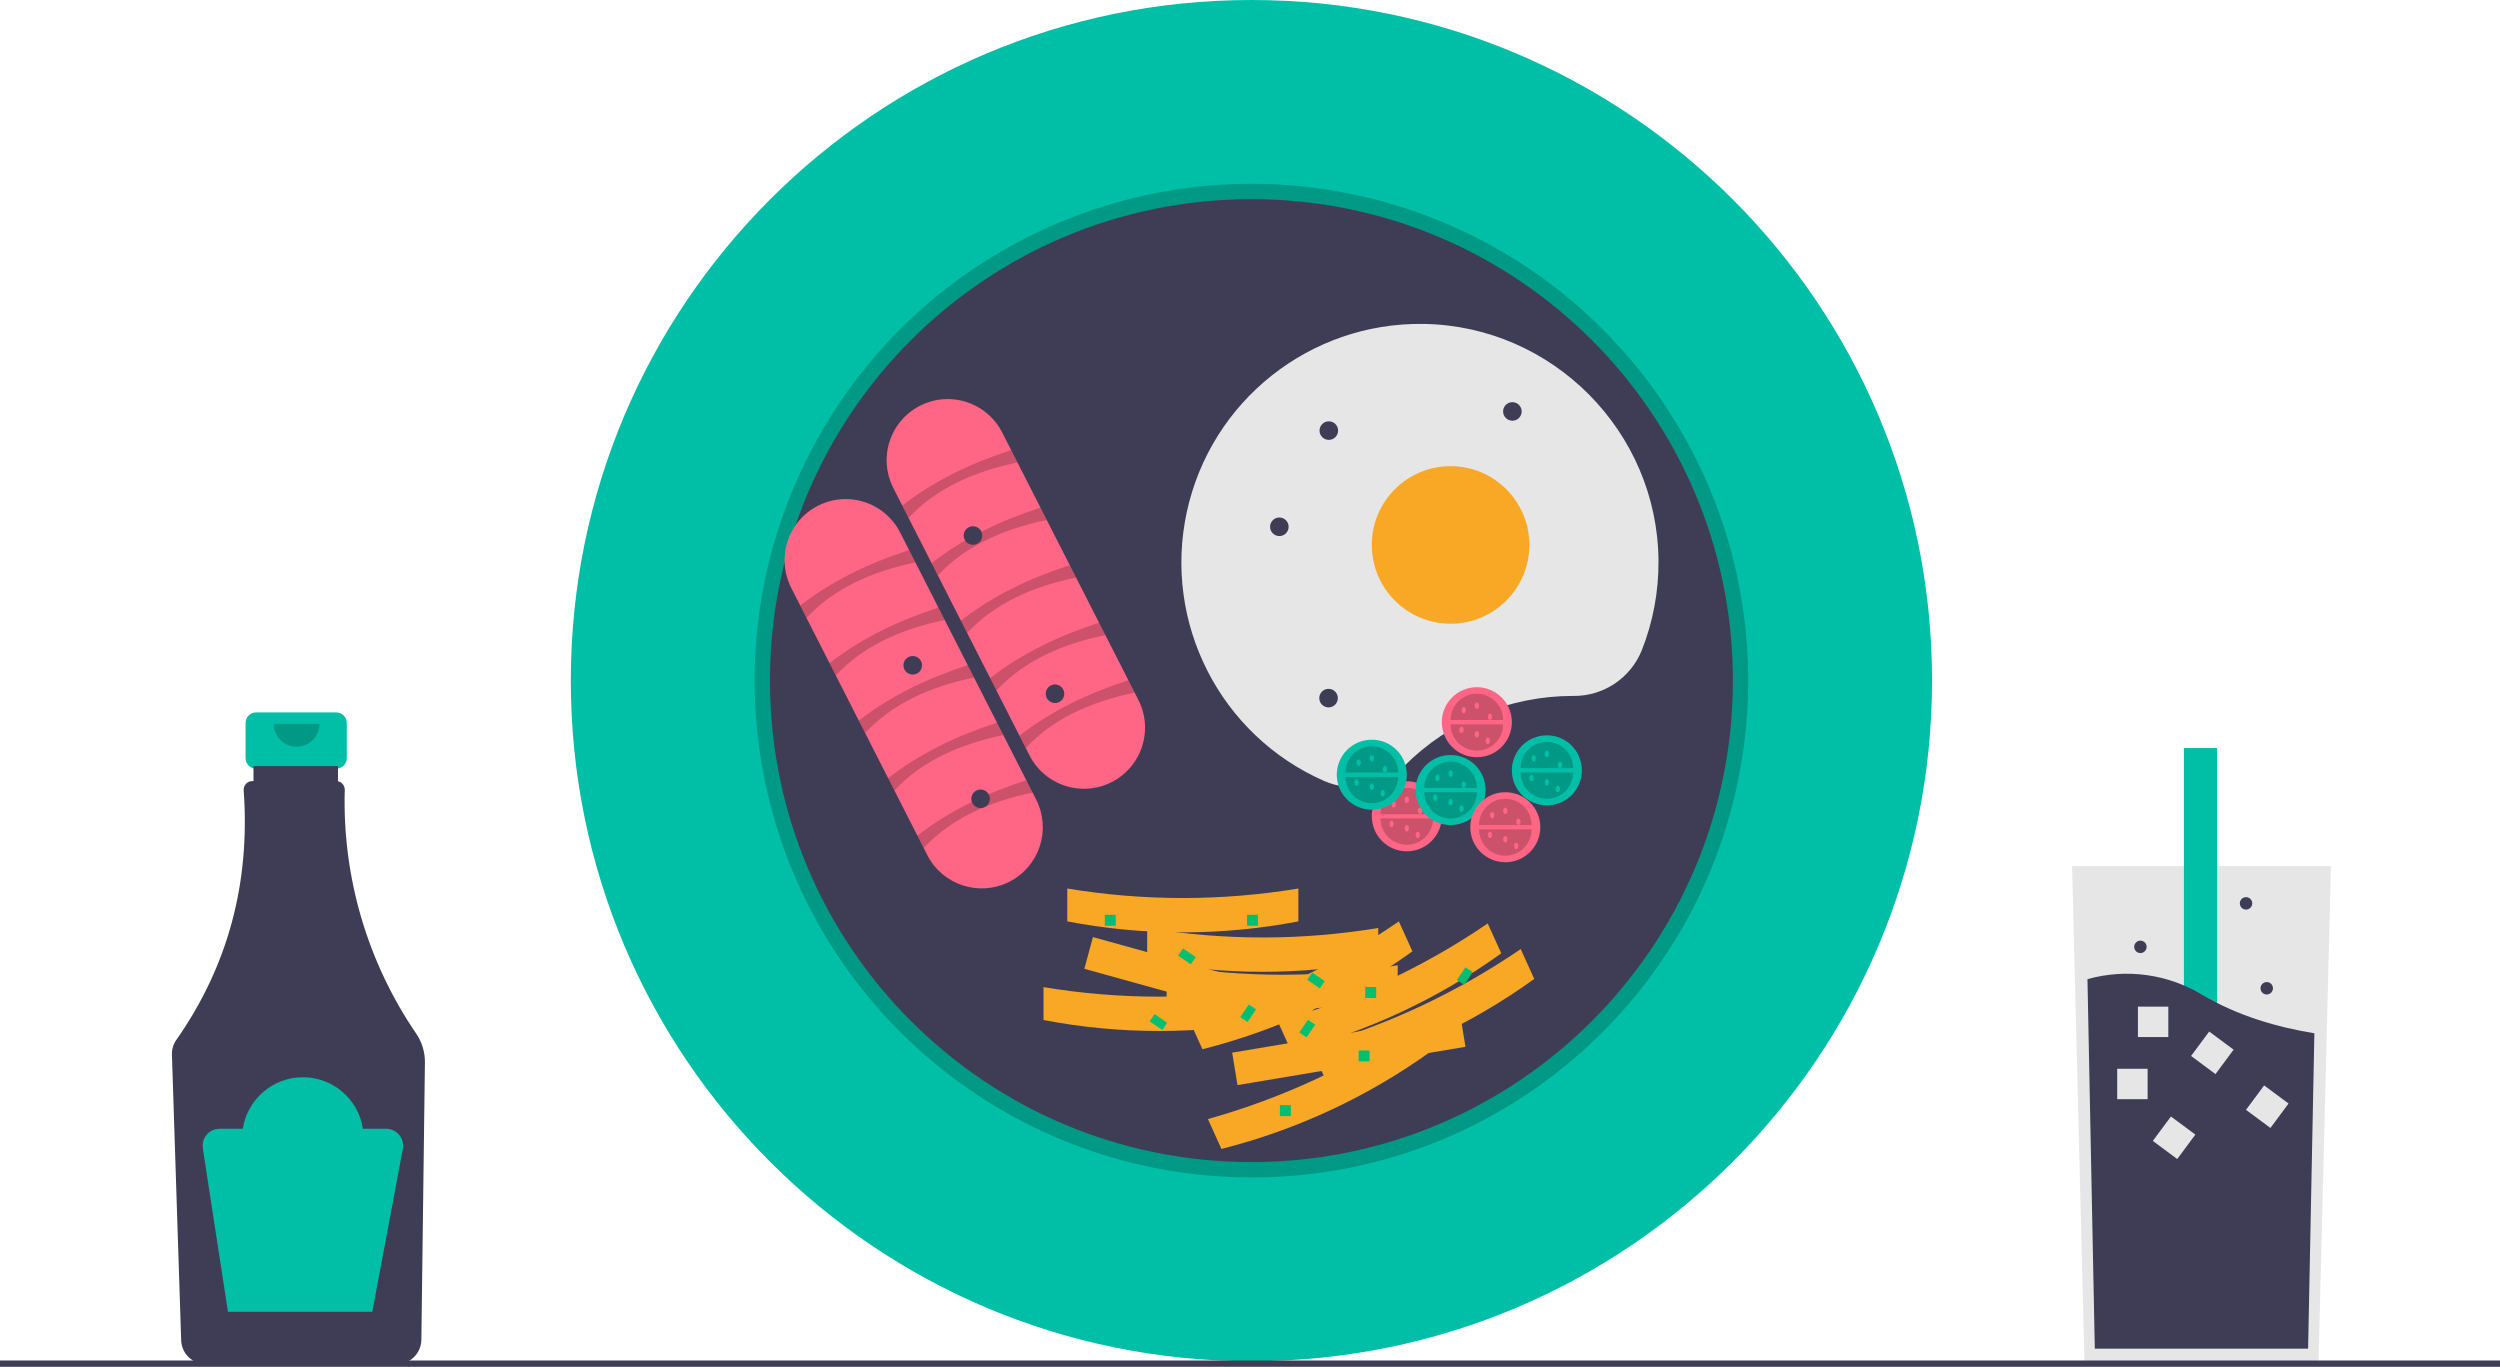
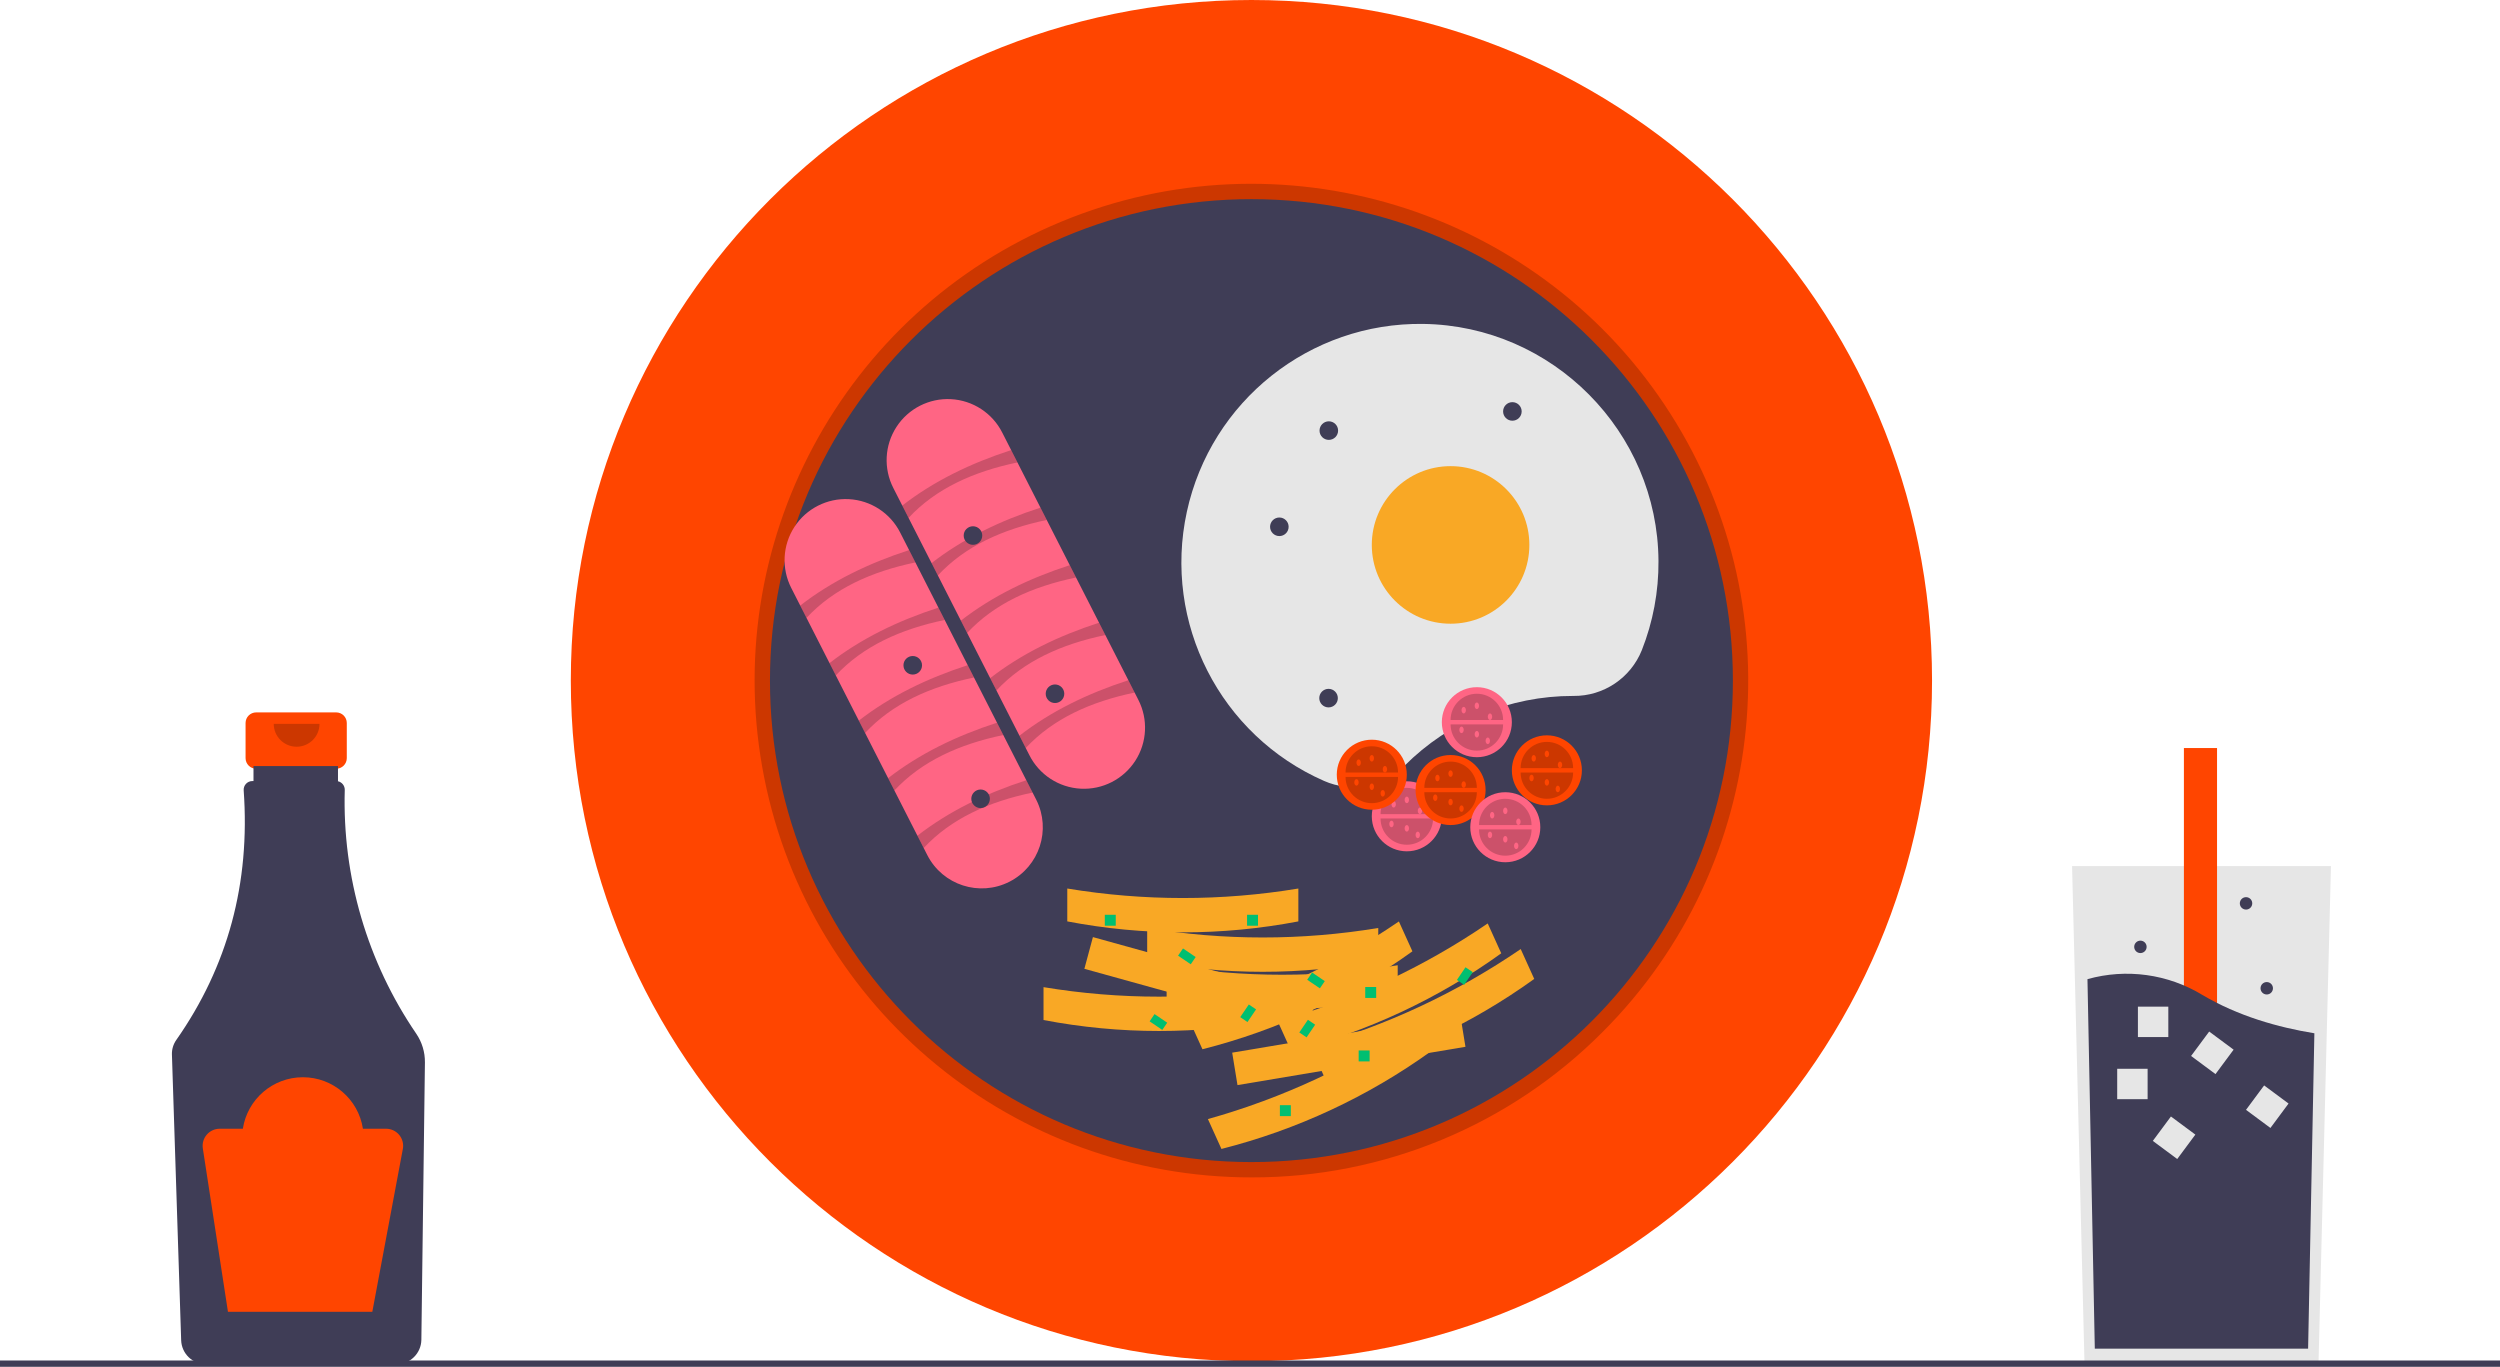
<svg xmlns="http://www.w3.org/2000/svg" id="e8a6e089-f0a2-4336-8fc5-733c88302415" data-name="Layer 1" width="888" height="485.489" viewBox="0 0 888 485.489">
-   <path d="M275.412,460.3H246.993a3.768,3.768,0,0,0-3.768,3.768v12.474a3.768,3.768,0,0,0,3.768,3.768h4.709V499h19V480.31h4.709a3.768,3.768,0,0,0,3.768-3.768V464.068A3.768,3.768,0,0,0,275.412,460.3Z" transform="translate(-156 -207.2555)" fill="#00bfa6" />
+   <path d="M275.412,460.3H246.993a3.768,3.768,0,0,0-3.768,3.768v12.474a3.768,3.768,0,0,0,3.768,3.768h4.709V499h19V480.31h4.709a3.768,3.768,0,0,0,3.768-3.768V464.068A3.768,3.768,0,0,0,275.412,460.3Z" transform="translate(-156 -207.2555)" fill="#ff4500" />
  <path d="M303.877,574.461a146.105,146.105,0,0,1-25.418-86.624,3.081,3.081,0,0,0-2.405-3.075V479.372H246.039v5.315h-.414a3.08,3.08,0,0,0-3.067,3.308q3.547,49.442-23.954,88.677a8.487,8.487,0,0,0-1.536,5.144l3.282,101.518a8.788,8.788,0,0,0,8.713,8.482h67.887a8.791,8.791,0,0,0,8.718-8.632l1.265-98.566A17.789,17.789,0,0,0,303.877,574.461Z" transform="translate(-156 -207.2555)" fill="#3f3d56" />
  <path d="M269.488,464.365a8.129,8.129,0,0,1-16.258,0" transform="translate(-156 -207.2555)" opacity="0.2" />
-   <path d="M293.13,608.182h-8.221a21.576,21.576,0,0,0-42.649,0h-8.221a6.067,6.067,0,0,0-5.996,6.989l8.929,58.041h51.274l10.846-57.846A6.067,6.067,0,0,0,293.13,608.182Z" transform="translate(-156 -207.2555)" fill="#00bfa6" />
+   <path d="M293.13,608.182h-8.221a21.576,21.576,0,0,0-42.649,0h-8.221a6.067,6.067,0,0,0-5.996,6.989l8.929,58.041h51.274l10.846-57.846A6.067,6.067,0,0,0,293.13,608.182Z" transform="translate(-156 -207.2555)" fill="#ff4500" />
  <polygon points="827.952 307.634 825.98 386.448 823.538 484.181 740.414 484.181 737.552 369.675 736 307.634 827.952 307.634" fill="#e6e6e6" />
-   <rect x="775.723" y="265.704" width="11.77" height="155.95" fill="#00bfa6" />
+   <rect x="775.723" y="265.704" width="11.77" height="155.95" fill="#ff4500" />
  <path d="M978.067,574.275l-2.226,112.02H900.074l-2.608-131.244a51.634,51.634,0,0,1,40.827,5.615C950.952,568.154,965.173,572.184,978.067,574.275Z" transform="translate(-156 -207.2555)" fill="#3f3d56" />
  <rect x="752.031" y="379.63" width="10.8" height="10.8" fill="#e6e6e6" />
  <rect x="759.387" y="357.562" width="10.8" height="10.8" fill="#e6e6e6" />
  <rect x="936.424" y="575.816" width="10.8" height="10.8" transform="translate(375.5752 -653.9211) rotate(36.56259)" fill="#e6e6e6" />
  <rect x="955.937" y="594.951" width="10.8" height="10.8" transform="translate(390.8143 -661.7792) rotate(36.56259)" fill="#e6e6e6" />
  <rect x="922.834" y="605.986" width="10.8" height="10.8" transform="translate(390.873 -639.8885) rotate(36.56259)" fill="#e6e6e6" />
  <circle cx="805.148" cy="351.035" r="2.207" fill="#3f3d56" />
  <circle cx="760.275" cy="336.323" r="2.207" fill="#3f3d56" />
  <circle cx="797.792" cy="320.875" r="2.207" fill="#3f3d56" />
-   <circle cx="444.508" cy="241.754" r="241.754" fill="#00bfa6" />
+   <circle cx="444.508" cy="241.754" r="241.754" fill="#ff4500" />
  <path d="M600.508,625.467a176.456,176.456,0,1,1,124.774-51.683A175.304,175.304,0,0,1,600.508,625.467Zm0-342.031c-91.298,0-165.574,74.276-165.574,165.574,0,91.298,74.276,165.574,165.574,165.574,91.298,0,165.574-74.277,165.574-165.574C766.082,357.711,691.806,283.435,600.508,283.435Z" transform="translate(-156 -207.2555)" opacity="0.2" />
  <circle cx="444.508" cy="241.754" r="171.016" fill="#3f3d56" />
  <path d="M473.327,380.627a21.704,21.704,0,1,1,38.681-19.698l48.316,94.878a21.704,21.704,0,1,1-38.681,19.698Z" transform="translate(-156 -207.2555)" fill="#ff6584" />
  <path d="M478.717,391.21l-2.23-4.379c11.129-8.647,24.198-15.007,38.681-19.698l2.23,4.379C501.722,374.776,488.386,380.817,478.717,391.21Z" transform="translate(-156 -207.2555)" opacity="0.2" />
  <path d="M489.123,411.645l-2.23-4.379c11.129-8.647,24.198-15.007,38.681-19.698l2.23,4.379C512.129,395.211,498.793,401.252,489.123,411.645Z" transform="translate(-156 -207.2555)" opacity="0.2" />
  <path d="M499.53,432.081l-2.23-4.379c11.129-8.647,24.198-15.007,38.681-19.698l2.23,4.379C522.535,415.647,509.199,421.688,499.53,432.081Z" transform="translate(-156 -207.2555)" opacity="0.2" />
  <path d="M509.936,452.516l-2.23-4.379c11.129-8.647,24.198-15.007,38.681-19.698l2.23,4.379C532.942,436.082,519.606,442.123,509.936,452.516Z" transform="translate(-156 -207.2555)" opacity="0.2" />
  <path d="M520.343,472.951l-2.23-4.379c11.129-8.647,24.198-15.007,38.681-19.698l2.23,4.379C543.349,456.517,530.013,462.558,520.343,472.951Z" transform="translate(-156 -207.2555)" opacity="0.2" />
  <path d="M437.079,416.146a21.704,21.704,0,1,1,38.681-19.698l48.316,94.878a21.704,21.704,0,0,1-38.681,19.698Z" transform="translate(-156 -207.2555)" fill="#ff6584" />
  <path d="M442.468,426.729l-2.23-4.379c11.129-8.647,24.198-15.007,38.681-19.698l2.23,4.379C465.474,410.295,452.138,416.336,442.468,426.729Z" transform="translate(-156 -207.2555)" opacity="0.2" />
  <path d="M452.875,447.164l-2.23-4.379c11.129-8.647,24.198-15.007,38.681-19.698l2.23,4.379C475.881,430.73,462.544,436.771,452.875,447.164Z" transform="translate(-156 -207.2555)" opacity="0.2" />
  <path d="M463.281,467.6l-2.23-4.379c11.129-8.647,24.198-15.007,38.681-19.698l2.23,4.379C486.287,451.166,472.951,457.207,463.281,467.6Z" transform="translate(-156 -207.2555)" opacity="0.2" />
  <path d="M473.688,488.035l-2.23-4.379c11.129-8.647,24.198-15.007,38.681-19.698l2.23,4.379C496.694,471.601,483.358,477.642,473.688,488.035Z" transform="translate(-156 -207.2555)" opacity="0.2" />
  <path d="M484.095,508.47l-2.23-4.379c11.129-8.647,24.198-15.007,38.681-19.698l2.23,4.379C507.1,492.036,493.764,498.077,484.095,508.47Z" transform="translate(-156 -207.2555)" opacity="0.2" />
  <path d="M714.778,454.451l.153 0a25.888,25.888,0,0,0,24.239-16.236,84.503,84.503,0,0,0,5.923-31.694c-.271-45.911-37.622-83.575-83.529-84.21a84.744,84.744,0,0,0-35.277,162.32,25.667,25.667,0,0,0,28.506-5.286A84.458,84.458,0,0,1,714.778,454.451Z" transform="translate(-156 -207.2555)" fill="#e6e6e6" />
  <circle cx="515.246" cy="193.559" r="27.984" fill="#f9a825" />
  <circle cx="454.426" cy="187.115" r="3.297" fill="#3f3d56" />
  <circle cx="345.598" cy="190.225" r="3.297" fill="#3f3d56" />
  <circle cx="471.996" cy="152.949" r="3.297" fill="#3f3d56" />
  <circle cx="471.902" cy="247.973" r="3.297" fill="#3f3d56" />
  <circle cx="537.199" cy="146.141" r="3.297" fill="#3f3d56" />
  <circle cx="324.207" cy="236.313" r="3.297" fill="#3f3d56" />
  <circle cx="348.305" cy="283.731" r="3.297" fill="#3f3d56" />
  <circle cx="499.7" cy="289.949" r="12.438" fill="#ff6584" />
  <path d="M665.028,497.982a9.328,9.328,0,0,1-18.656,0" transform="translate(-156 -207.2555)" opacity="0.2" />
  <path d="M646.371,496.428a9.328,9.328,0,0,1,18.656,0" transform="translate(-156 -207.2555)" opacity="0.2" />
  <ellipse cx="495.035" cy="285.674" rx="0.777" ry="1.166" fill="#ff6584" />
  <ellipse cx="499.7" cy="284.119" rx="0.777" ry="1.166" fill="#ff6584" />
  <ellipse cx="499.7" cy="294.225" rx="0.777" ry="1.166" fill="#ff6584" />
  <ellipse cx="504.364" cy="288.006" rx="0.777" ry="1.166" fill="#ff6584" />
  <ellipse cx="503.586" cy="296.557" rx="0.777" ry="1.166" fill="#ff6584" />
  <ellipse cx="494.258" cy="292.67" rx="0.777" ry="1.166" fill="#ff6584" />
  <circle cx="524.575" cy="256.524" r="12.438" fill="#ff6584" />
  <path d="M689.903,464.556a9.328,9.328,0,0,1-18.656,0" transform="translate(-156 -207.2555)" opacity="0.2" />
  <path d="M671.246,463.002a9.328,9.328,0,0,1,18.656,0" transform="translate(-156 -207.2555)" opacity="0.2" />
  <ellipse cx="519.91" cy="252.248" rx="0.777" ry="1.166" fill="#ff6584" />
  <ellipse cx="524.575" cy="250.693" rx="0.777" ry="1.166" fill="#ff6584" />
  <ellipse cx="524.575" cy="260.799" rx="0.777" ry="1.166" fill="#ff6584" />
  <ellipse cx="529.239" cy="254.58" rx="0.777" ry="1.166" fill="#ff6584" />
  <ellipse cx="528.461" cy="263.131" rx="0.777" ry="1.166" fill="#ff6584" />
  <ellipse cx="519.133" cy="259.244" rx="0.777" ry="1.166" fill="#ff6584" />
-   <circle cx="549.45" cy="273.625" r="12.438" fill="#00bfa6" />
+   <circle cx="549.45" cy="273.625" r="12.438" fill="#ff4500" />
  <path d="M714.778,481.658a9.328,9.328,0,0,1-18.656,0" transform="translate(-156 -207.2555)" opacity="0.2" />
  <path d="M696.121,480.103a9.328,9.328,0,0,1,18.656,0" transform="translate(-156 -207.2555)" opacity="0.2" />
-   <ellipse cx="544.785" cy="269.35" rx="0.777" ry="1.166" fill="#00bfa6" />
-   <ellipse cx="549.45" cy="267.795" rx="0.777" ry="1.166" fill="#00bfa6" />
-   <ellipse cx="549.45" cy="277.901" rx="0.777" ry="1.166" fill="#00bfa6" />
-   <ellipse cx="554.114" cy="271.682" rx="0.777" ry="1.166" fill="#00bfa6" />
-   <ellipse cx="553.336" cy="280.233" rx="0.777" ry="1.166" fill="#00bfa6" />
-   <ellipse cx="544.008" cy="276.346" rx="0.777" ry="1.166" fill="#00bfa6" />
-   <circle cx="487.262" cy="275.18" r="12.438" fill="#00bfa6" />
+   <ellipse cx="544.785" cy="269.35" rx="0.777" ry="1.166" fill="#ff4500" />
+   <ellipse cx="549.45" cy="267.795" rx="0.777" ry="1.166" fill="#ff4500" />
+   <ellipse cx="549.45" cy="277.901" rx="0.777" ry="1.166" fill="#ff4500" />
+   <ellipse cx="554.114" cy="271.682" rx="0.777" ry="1.166" fill="#ff4500" />
+   <ellipse cx="553.336" cy="280.233" rx="0.777" ry="1.166" fill="#ff4500" />
+   <ellipse cx="544.008" cy="276.346" rx="0.777" ry="1.166" fill="#ff4500" />
+   <circle cx="487.262" cy="275.18" r="12.438" fill="#ff4500" />
  <path d="M652.59,483.213a9.328,9.328,0,0,1-18.656,0" transform="translate(-156 -207.2555)" opacity="0.2" />
  <path d="M633.934,481.658a9.328,9.328,0,0,1,18.656,0" transform="translate(-156 -207.2555)" opacity="0.2" />
-   <ellipse cx="482.598" cy="270.904" rx="0.777" ry="1.166" fill="#00bfa6" />
-   <ellipse cx="487.262" cy="269.35" rx="0.777" ry="1.166" fill="#00bfa6" />
-   <ellipse cx="487.262" cy="279.455" rx="0.777" ry="1.166" fill="#00bfa6" />
-   <ellipse cx="491.926" cy="273.236" rx="0.777" ry="1.166" fill="#00bfa6" />
-   <ellipse cx="491.149" cy="281.787" rx="0.777" ry="1.166" fill="#00bfa6" />
-   <ellipse cx="481.821" cy="277.901" rx="0.777" ry="1.166" fill="#00bfa6" />
-   <circle cx="515.246" cy="280.621" r="12.438" fill="#00bfa6" />
+   <ellipse cx="482.598" cy="270.904" rx="0.777" ry="1.166" fill="#ff4500" />
+   <ellipse cx="487.262" cy="269.35" rx="0.777" ry="1.166" fill="#ff4500" />
+   <ellipse cx="487.262" cy="279.455" rx="0.777" ry="1.166" fill="#ff4500" />
+   <ellipse cx="491.926" cy="273.236" rx="0.777" ry="1.166" fill="#ff4500" />
+   <ellipse cx="491.149" cy="281.787" rx="0.777" ry="1.166" fill="#ff4500" />
+   <ellipse cx="481.821" cy="277.901" rx="0.777" ry="1.166" fill="#ff4500" />
+   <circle cx="515.246" cy="280.621" r="12.438" fill="#ff4500" />
  <path d="M680.575,488.654a9.328,9.328,0,1,1-18.656,0" transform="translate(-156 -207.2555)" opacity="0.2" />
  <path d="M661.918,487.099a9.328,9.328,0,1,1,18.656,0" transform="translate(-156 -207.2555)" opacity="0.2" />
-   <ellipse cx="510.582" cy="276.346" rx="0.777" ry="1.166" fill="#00bfa6" />
-   <ellipse cx="515.246" cy="274.791" rx="0.777" ry="1.166" fill="#00bfa6" />
-   <ellipse cx="515.246" cy="284.897" rx="0.777" ry="1.166" fill="#00bfa6" />
-   <ellipse cx="519.91" cy="278.678" rx="0.777" ry="1.166" fill="#00bfa6" />
-   <ellipse cx="519.133" cy="287.229" rx="0.777" ry="1.166" fill="#00bfa6" />
-   <ellipse cx="509.805" cy="283.342" rx="0.777" ry="1.166" fill="#00bfa6" />
+   <ellipse cx="510.582" cy="276.346" rx="0.777" ry="1.166" fill="#ff4500" />
+   <ellipse cx="515.246" cy="274.791" rx="0.777" ry="1.166" fill="#ff4500" />
+   <ellipse cx="515.246" cy="284.897" rx="0.777" ry="1.166" fill="#ff4500" />
+   <ellipse cx="519.91" cy="278.678" rx="0.777" ry="1.166" fill="#ff4500" />
+   <ellipse cx="519.133" cy="287.229" rx="0.777" ry="1.166" fill="#ff4500" />
+   <ellipse cx="509.805" cy="283.342" rx="0.777" ry="1.166" fill="#ff4500" />
  <circle cx="534.68" cy="293.836" r="12.438" fill="#ff6584" />
  <path d="M700.008,501.869a9.328,9.328,0,1,1-18.656,0" transform="translate(-156 -207.2555)" opacity="0.2" />
  <path d="M681.352,500.314a9.328,9.328,0,1,1,18.656,0" transform="translate(-156 -207.2555)" opacity="0.2" />
  <ellipse cx="530.016" cy="289.561" rx="0.777" ry="1.166" fill="#ff6584" />
  <ellipse cx="534.68" cy="288.006" rx="0.777" ry="1.166" fill="#ff6584" />
  <ellipse cx="534.68" cy="298.111" rx="0.777" ry="1.166" fill="#ff6584" />
  <ellipse cx="539.344" cy="291.893" rx="0.777" ry="1.166" fill="#ff6584" />
  <ellipse cx="538.567" cy="300.443" rx="0.777" ry="1.166" fill="#ff6584" />
  <ellipse cx="529.239" cy="296.557" rx="0.777" ry="1.166" fill="#ff6584" />
  <circle cx="374.734" cy="246.418" r="3.297" fill="#3f3d56" />
  <polygon points="464.345 366.08 385.17 344.123 388.203 332.857 467.378 354.815 464.345 366.08" fill="#f9a825" />
  <path d="M608.738,569.57a218.268,218.268,0,0,1-82.078,0V557.892a250.991,250.991,0,0,0,82.078,0Z" transform="translate(-156 -207.2555)" fill="#f9a825" />
  <path d="M617.176,534.536a218.268,218.268,0,0,1-82.078,0V522.857a250.992,250.992,0,0,0,82.078,0Z" transform="translate(-156 -207.2555)" fill="#f9a825" />
  <path d="M645.558,548.549a218.268,218.268,0,0,1-82.078,0v-11.678a250.992,250.992,0,0,0,82.078,0Z" transform="translate(-156 -207.2555)" fill="#f9a825" />
  <path d="M652.462,561.785a218.268,218.268,0,0,1-82.078,0v-11.678a250.992,250.992,0,0,0,82.078,0Z" transform="translate(-156 -207.2555)" fill="#f9a825" />
  <polygon points="520.531 371.824 439.554 385.426 437.676 373.904 518.652 360.302 520.531 371.824" fill="#f9a825" />
  <path d="M664.435,580.577a219.97,219.97,0,0,1-74.58,34.784l-4.804-10.612a252.954,252.954,0,0,0,74.58-34.784Z" transform="translate(-156 -207.2555)" fill="#f9a825" />
  <path d="M657.689,545.166a219.97,219.97,0,0,1-74.58,34.784l-4.804-10.612a252.954,252.954,0,0,0,74.58-34.784Z" transform="translate(-156 -207.2555)" fill="#f9a825" />
  <path d="M689.243,545.872a219.97,219.97,0,0,1-74.58,34.784l-4.804-10.612a252.955,252.955,0,0,0,74.58-34.784Z" transform="translate(-156 -207.2555)" fill="#f9a825" />
  <path d="M700.962,554.972a219.97,219.97,0,0,1-74.58,34.784L621.577,579.145a252.954,252.954,0,0,0,74.58-34.784Z" transform="translate(-156 -207.2555)" fill="#f9a825" />
  <rect x="442.953" y="324.93" width="3.887" height="3.887" fill="#00bf71" />
  <rect x="454.614" y="392.559" width="3.887" height="3.887" fill="#00bf71" />
  <rect x="392.426" y="324.93" width="3.887" height="3.887" fill="#00bf71" />
  <rect x="482.598" y="373.125" width="3.887" height="3.887" fill="#00bf71" />
  <rect x="484.93" y="350.582" width="3.887" height="3.887" fill="#00bf71" />
  <rect x="574.856" y="545.4" width="5.441" height="3.109" transform="translate(250.708 -437.1907) rotate(34.15572)" fill="#00bf71" />
  <rect x="620.719" y="553.951" width="5.441" height="3.109" transform="translate(263.4195 -461.4654) rotate(34.15572)" fill="#00bf71" />
  <rect x="564.75" y="568.721" width="5.441" height="3.109" transform="translate(262.058 -427.4946) rotate(34.15572)" fill="#00bf71" />
  <rect x="596.621" y="565.611" width="5.441" height="3.109" transform="translate(1249.177 182.3778) rotate(124.1557)" fill="#00bf71" />
  <rect x="617.61" y="571.053" width="5.441" height="3.109" transform="translate(1286.452 173.5061) rotate(124.1557)" fill="#00bf71" />
  <rect x="673.578" y="552.396" width="5.441" height="3.109" transform="matrix(-0.56144, 0.82751, -0.82751, -0.56144, 1358.406, 98.06043)" fill="#00bf71" />
  <rect y="483.248" width="888" height="2.241" fill="#3f3d56" />
</svg>
